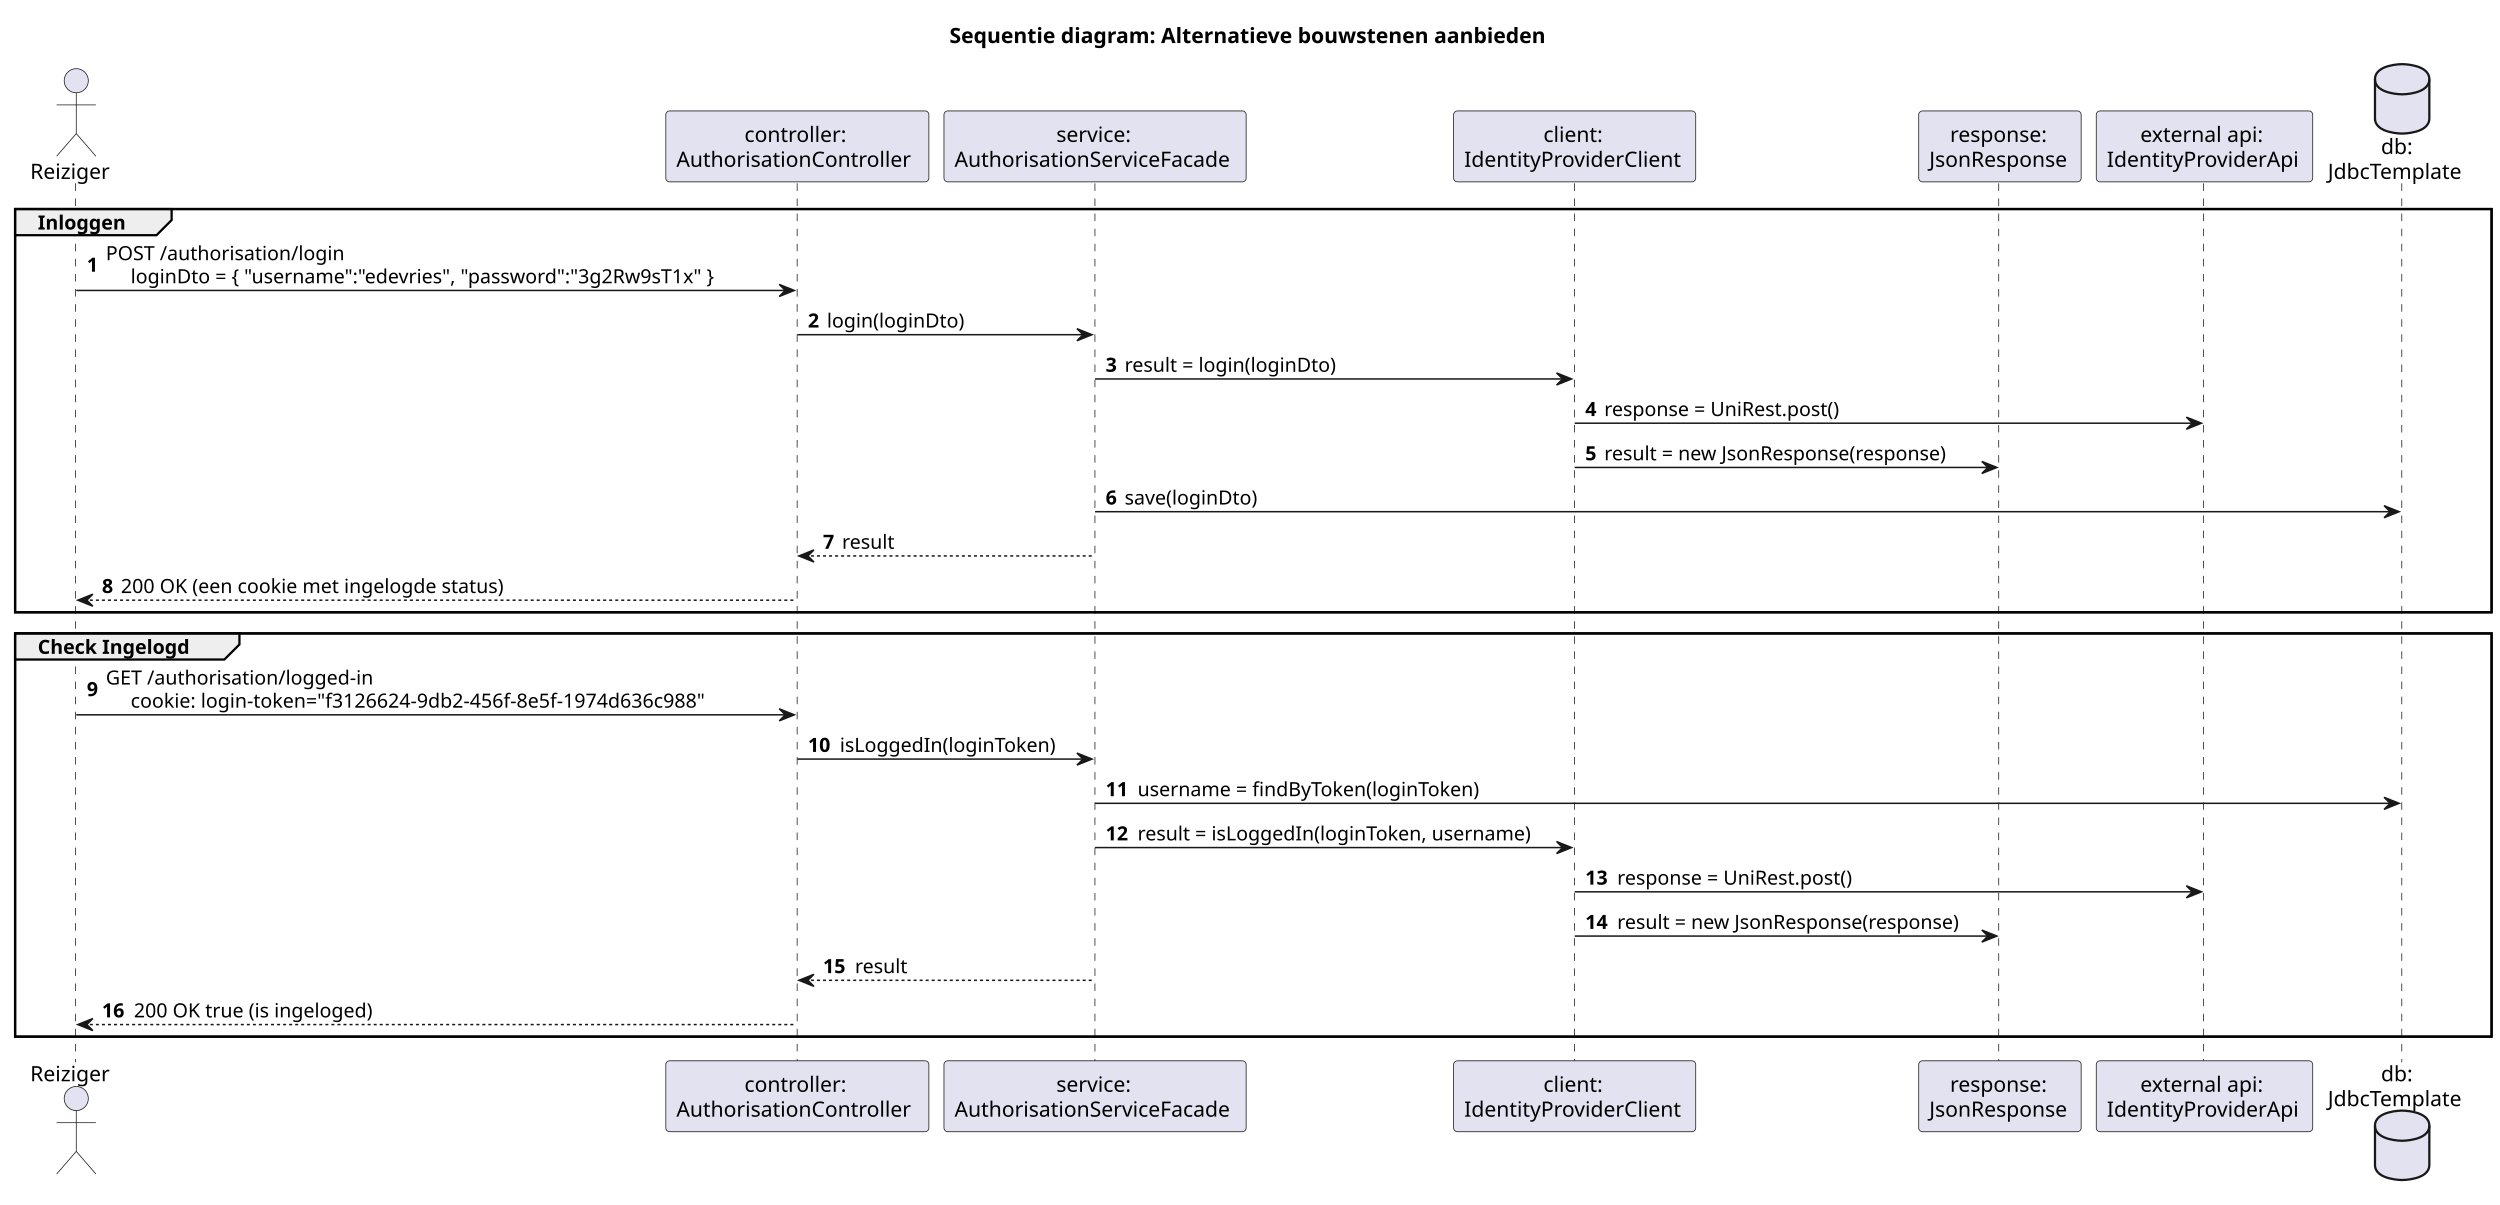
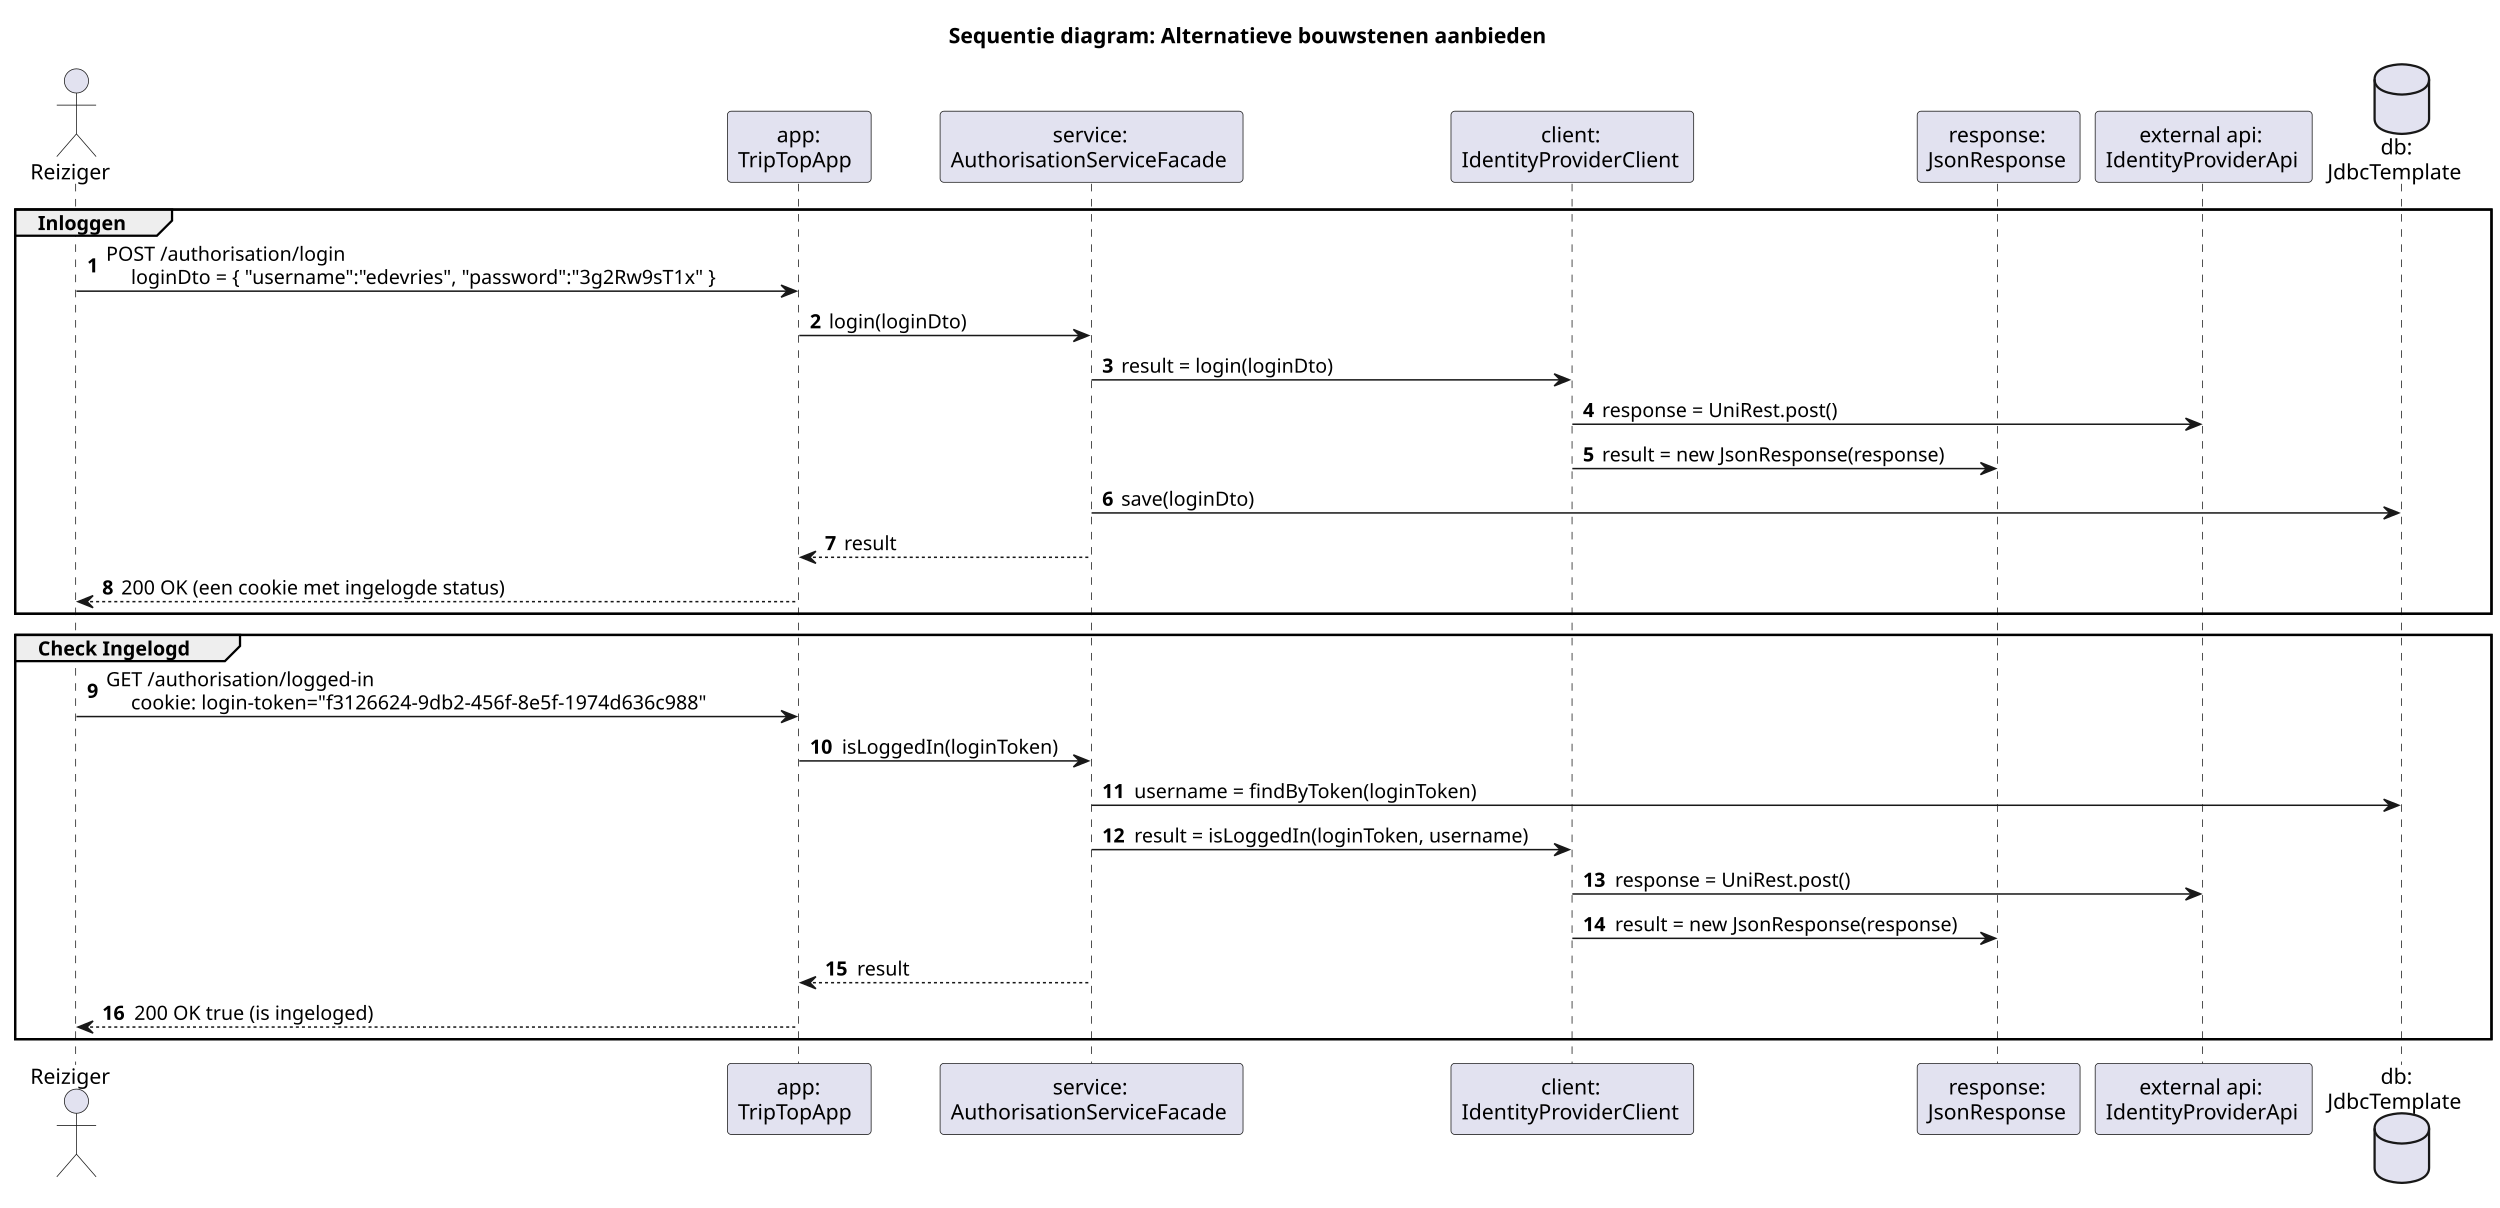
- <svg xmlns="http://www.w3.org/2000/svg" contentStyleType="text/css" height="798px" preserveAspectRatio="none" style="width:1656px;height:798px;background:#FFFFFF;" version="1.1" viewBox="0 0 1656 798" width="1656px" zoomAndPan="magnify">
+ <svg xmlns="http://www.w3.org/2000/svg" contentStyleType="text/css" height="798px" preserveAspectRatio="none" style="width:1652px;height:798px;background:#FFFFFF;" version="1.1" viewBox="0 0 1652 798" width="1652px" zoomAndPan="magnify">
  <defs />
  <g>
-     <text fill="#000000" font-family="sans-serif" font-size="14" font-weight="bold" lengthAdjust="spacing" textLength="401.584" x="628.928" y="28.535">Sequentie diagram: Alternatieve bouwstenen aanbieden</text>
-     <rect fill="none" height="267.106" style="stroke:#000000;stroke-width:1.5;" width="1640.44" x="10" y="138.465" />
-     <rect fill="none" height="267.106" style="stroke:#000000;stroke-width:1.5;" width="1640.44" x="10" y="419.57" />
+     <text fill="#000000" font-family="sans-serif" font-size="14" font-weight="bold" lengthAdjust="spacing" textLength="401.584" x="626.897" y="28.535">Sequentie diagram: Alternatieve bouwstenen aanbieden</text>
+     <rect fill="none" height="267.106" style="stroke:#000000;stroke-width:1.5;" width="1636.378" x="10" y="138.465" />
+     <rect fill="none" height="267.106" style="stroke:#000000;stroke-width:1.5;" width="1636.378" x="10" y="419.57" />
    <line style="stroke:#181818;stroke-width:0.5;stroke-dasharray:5.0,5.0;" x1="50" x2="50" y1="121.465" y2="703.676" />
-     <line style="stroke:#181818;stroke-width:0.5;stroke-dasharray:5.0,5.0;" x1="528.033" x2="528.033" y1="121.465" y2="703.676" />
-     <line style="stroke:#181818;stroke-width:0.5;stroke-dasharray:5.0,5.0;" x1="725.281" x2="725.281" y1="121.465" y2="703.676" />
-     <line style="stroke:#181818;stroke-width:0.5;stroke-dasharray:5.0,5.0;" x1="1042.875" x2="1042.875" y1="121.465" y2="703.676" />
-     <line style="stroke:#181818;stroke-width:0.5;stroke-dasharray:5.0,5.0;" x1="1323.955" x2="1323.955" y1="121.465" y2="703.676" />
-     <line style="stroke:#181818;stroke-width:0.5;stroke-dasharray:5.0,5.0;" x1="1459.56" x2="1459.56" y1="121.465" y2="703.676" />
-     <line style="stroke:#181818;stroke-width:0.5;stroke-dasharray:5.0,5.0;" x1="1590.943" x2="1590.943" y1="121.465" y2="703.676" />
+     <line style="stroke:#181818;stroke-width:0.5;stroke-dasharray:5.0,5.0;" x1="527.665" x2="527.665" y1="121.465" y2="703.676" />
+     <line style="stroke:#181818;stroke-width:0.5;stroke-dasharray:5.0,5.0;" x1="721.219" x2="721.219" y1="121.465" y2="703.676" />
+     <line style="stroke:#181818;stroke-width:0.5;stroke-dasharray:5.0,5.0;" x1="1038.813" x2="1038.813" y1="121.465" y2="703.676" />
+     <line style="stroke:#181818;stroke-width:0.5;stroke-dasharray:5.0,5.0;" x1="1319.893" x2="1319.893" y1="121.465" y2="703.676" />
+     <line style="stroke:#181818;stroke-width:0.5;stroke-dasharray:5.0,5.0;" x1="1455.498" x2="1455.498" y1="121.465" y2="703.676" />
+     <line style="stroke:#181818;stroke-width:0.5;stroke-dasharray:5.0,5.0;" x1="1586.881" x2="1586.881" y1="121.465" y2="703.676" />
    <text fill="#000000" font-family="sans-serif" font-size="14" lengthAdjust="spacing" textLength="55.029" x="20" y="118.512">Reiziger</text>
    <ellipse cx="50.515" cy="53.477" fill="#E2E2F0" rx="8" ry="8" style="stroke:#181818;stroke-width:0.5;" />
    <path d="M50.515,61.477 L50.515,88.477 M37.515,69.477 L63.515,69.477 M50.515,88.477 L37.515,103.477 M50.515,88.477 L63.515,103.477 " fill="none" style="stroke:#181818;stroke-width:0.5;" />
    <text fill="#000000" font-family="sans-serif" font-size="14" lengthAdjust="spacing" textLength="55.029" x="20" y="716.211">Reiziger</text>
    <ellipse cx="50.515" cy="727.664" fill="#E2E2F0" rx="8" ry="8" style="stroke:#181818;stroke-width:0.5;" />
    <path d="M50.515,735.664 L50.515,762.664 M37.515,743.664 L63.515,743.664 M50.515,762.664 L37.515,777.664 M50.515,762.664 L63.515,777.664 " fill="none" style="stroke:#181818;stroke-width:0.5;" />
-     <rect fill="#E2E2F0" height="46.977" rx="2.5" ry="2.5" style="stroke:#181818;stroke-width:0.5;" width="174.248" x="441.033" y="73.488" />
-     <text fill="#000000" font-family="sans-serif" font-size="14" lengthAdjust="spacing" textLength="70.075" x="493.12" y="94.023">controller:</text>
-     <text fill="#000000" font-family="sans-serif" font-size="14" lengthAdjust="spacing" textLength="160.248" x="448.033" y="110.512">AuthorisationController</text>
-     <rect fill="#E2E2F0" height="46.977" rx="2.5" ry="2.5" style="stroke:#181818;stroke-width:0.5;" width="174.248" x="441.033" y="702.676" />
-     <text fill="#000000" font-family="sans-serif" font-size="14" lengthAdjust="spacing" textLength="70.075" x="493.12" y="723.211">controller:</text>
-     <text fill="#000000" font-family="sans-serif" font-size="14" lengthAdjust="spacing" textLength="160.248" x="448.033" y="739.699">AuthorisationController</text>
-     <rect fill="#E2E2F0" height="46.977" rx="2.5" ry="2.5" style="stroke:#181818;stroke-width:0.5;" width="200.17" x="625.281" y="73.488" />
-     <text fill="#000000" font-family="sans-serif" font-size="14" lengthAdjust="spacing" textLength="51.358" x="699.687" y="94.023">service:</text>
-     <text fill="#000000" font-family="sans-serif" font-size="14" lengthAdjust="spacing" textLength="186.17" x="632.281" y="110.512">AuthorisationServiceFacade</text>
-     <rect fill="#E2E2F0" height="46.977" rx="2.5" ry="2.5" style="stroke:#181818;stroke-width:0.5;" width="200.17" x="625.281" y="702.676" />
-     <text fill="#000000" font-family="sans-serif" font-size="14" lengthAdjust="spacing" textLength="51.358" x="699.687" y="723.211">service:</text>
-     <text fill="#000000" font-family="sans-serif" font-size="14" lengthAdjust="spacing" textLength="186.17" x="632.281" y="739.699">AuthorisationServiceFacade</text>
-     <rect fill="#E2E2F0" height="46.977" rx="2.5" ry="2.5" style="stroke:#181818;stroke-width:0.5;" width="160.371" x="962.875" y="73.488" />
-     <text fill="#000000" font-family="sans-serif" font-size="14" lengthAdjust="spacing" textLength="41.419" x="1022.351" y="94.023">client:</text>
-     <text fill="#000000" font-family="sans-serif" font-size="14" lengthAdjust="spacing" textLength="146.371" x="969.875" y="110.512">IdentityProviderClient</text>
-     <rect fill="#E2E2F0" height="46.977" rx="2.5" ry="2.5" style="stroke:#181818;stroke-width:0.5;" width="160.371" x="962.875" y="702.676" />
-     <text fill="#000000" font-family="sans-serif" font-size="14" lengthAdjust="spacing" textLength="41.419" x="1022.351" y="723.211">client:</text>
-     <text fill="#000000" font-family="sans-serif" font-size="14" lengthAdjust="spacing" textLength="146.371" x="969.875" y="739.699">IdentityProviderClient</text>
-     <rect fill="#E2E2F0" height="46.977" rx="2.5" ry="2.5" style="stroke:#181818;stroke-width:0.5;" width="107.605" x="1270.955" y="73.488" />
-     <text fill="#000000" font-family="sans-serif" font-size="14" lengthAdjust="spacing" textLength="66.131" x="1291.692" y="94.023">response:</text>
-     <text fill="#000000" font-family="sans-serif" font-size="14" lengthAdjust="spacing" textLength="93.605" x="1277.955" y="110.512">JsonResponse</text>
-     <rect fill="#E2E2F0" height="46.977" rx="2.5" ry="2.5" style="stroke:#181818;stroke-width:0.5;" width="107.605" x="1270.955" y="702.676" />
-     <text fill="#000000" font-family="sans-serif" font-size="14" lengthAdjust="spacing" textLength="66.131" x="1291.692" y="723.211">response:</text>
-     <text fill="#000000" font-family="sans-serif" font-size="14" lengthAdjust="spacing" textLength="93.605" x="1277.955" y="739.699">JsonResponse</text>
-     <rect fill="#E2E2F0" height="46.977" rx="2.5" ry="2.5" style="stroke:#181818;stroke-width:0.5;" width="143.384" x="1388.56" y="73.488" />
-     <text fill="#000000" font-family="sans-serif" font-size="14" lengthAdjust="spacing" textLength="85.066" x="1417.718" y="94.023">external api:</text>
-     <text fill="#000000" font-family="sans-serif" font-size="14" lengthAdjust="spacing" textLength="129.384" x="1395.56" y="110.512">IdentityProviderApi</text>
-     <rect fill="#E2E2F0" height="46.977" rx="2.5" ry="2.5" style="stroke:#181818;stroke-width:0.5;" width="143.384" x="1388.56" y="702.676" />
-     <text fill="#000000" font-family="sans-serif" font-size="14" lengthAdjust="spacing" textLength="85.066" x="1417.718" y="723.211">external api:</text>
-     <text fill="#000000" font-family="sans-serif" font-size="14" lengthAdjust="spacing" textLength="129.384" x="1395.56" y="739.699">IdentityProviderApi</text>
-     <text fill="#000000" font-family="sans-serif" font-size="14" lengthAdjust="spacing" textLength="22.053" x="1577.166" y="102.023">db:</text>
-     <text fill="#000000" font-family="sans-serif" font-size="14" lengthAdjust="spacing" textLength="92.497" x="1541.943" y="118.512">JdbcTemplate</text>
-     <path d="M1573.192,52.488 C1573.192,42.488 1591.192,42.488 1591.192,42.488 C1591.192,42.488 1609.192,42.488 1609.192,52.488 L1609.192,78.488 C1609.192,88.488 1591.192,88.488 1591.192,88.488 C1591.192,88.488 1573.192,88.488 1573.192,78.488 L1573.192,52.488 " fill="#E2E2F0" style="stroke:#181818;stroke-width:1.5;" />
-     <path d="M1573.192,52.488 C1573.192,62.488 1591.192,62.488 1591.192,62.488 C1591.192,62.488 1609.192,62.488 1609.192,52.488 " fill="none" style="stroke:#181818;stroke-width:1.5;" />
-     <text fill="#000000" font-family="sans-serif" font-size="14" lengthAdjust="spacing" textLength="22.053" x="1577.166" y="716.211">db:</text>
-     <text fill="#000000" font-family="sans-serif" font-size="14" lengthAdjust="spacing" textLength="92.497" x="1541.943" y="732.699">JdbcTemplate</text>
-     <path d="M1573.192,745.652 C1573.192,735.652 1591.192,735.652 1591.192,735.652 C1591.192,735.652 1609.192,735.652 1609.192,745.652 L1609.192,771.652 C1609.192,781.652 1591.192,781.652 1591.192,781.652 C1591.192,781.652 1573.192,781.652 1573.192,771.652 L1573.192,745.652 " fill="#E2E2F0" style="stroke:#181818;stroke-width:1.5;" />
-     <path d="M1573.192,745.652 C1573.192,755.652 1591.192,755.652 1591.192,755.652 C1591.192,755.652 1609.192,755.652 1609.192,745.652 " fill="none" style="stroke:#181818;stroke-width:1.5;" />
+     <rect fill="#E2E2F0" height="46.977" rx="2.5" ry="2.5" style="stroke:#181818;stroke-width:0.5;" width="94.985" x="480.665" y="73.488" />
+     <text fill="#000000" font-family="sans-serif" font-size="14" lengthAdjust="spacing" textLength="29.784" x="513.265" y="94.023">app:</text>
+     <text fill="#000000" font-family="sans-serif" font-size="14" lengthAdjust="spacing" textLength="80.985" x="487.665" y="110.512">TripTopApp</text>
+     <rect fill="#E2E2F0" height="46.977" rx="2.5" ry="2.5" style="stroke:#181818;stroke-width:0.5;" width="94.985" x="480.665" y="702.676" />
+     <text fill="#000000" font-family="sans-serif" font-size="14" lengthAdjust="spacing" textLength="29.784" x="513.265" y="723.211">app:</text>
+     <text fill="#000000" font-family="sans-serif" font-size="14" lengthAdjust="spacing" textLength="80.985" x="487.665" y="739.699">TripTopApp</text>
+     <rect fill="#E2E2F0" height="46.977" rx="2.5" ry="2.5" style="stroke:#181818;stroke-width:0.5;" width="200.17" x="621.219" y="73.488" />
+     <text fill="#000000" font-family="sans-serif" font-size="14" lengthAdjust="spacing" textLength="51.358" x="695.625" y="94.023">service:</text>
+     <text fill="#000000" font-family="sans-serif" font-size="14" lengthAdjust="spacing" textLength="186.17" x="628.219" y="110.512">AuthorisationServiceFacade</text>
+     <rect fill="#E2E2F0" height="46.977" rx="2.5" ry="2.5" style="stroke:#181818;stroke-width:0.5;" width="200.17" x="621.219" y="702.676" />
+     <text fill="#000000" font-family="sans-serif" font-size="14" lengthAdjust="spacing" textLength="51.358" x="695.625" y="723.211">service:</text>
+     <text fill="#000000" font-family="sans-serif" font-size="14" lengthAdjust="spacing" textLength="186.17" x="628.219" y="739.699">AuthorisationServiceFacade</text>
+     <rect fill="#E2E2F0" height="46.977" rx="2.5" ry="2.5" style="stroke:#181818;stroke-width:0.5;" width="160.371" x="958.813" y="73.488" />
+     <text fill="#000000" font-family="sans-serif" font-size="14" lengthAdjust="spacing" textLength="41.419" x="1018.289" y="94.023">client:</text>
+     <text fill="#000000" font-family="sans-serif" font-size="14" lengthAdjust="spacing" textLength="146.371" x="965.813" y="110.512">IdentityProviderClient</text>
+     <rect fill="#E2E2F0" height="46.977" rx="2.5" ry="2.5" style="stroke:#181818;stroke-width:0.5;" width="160.371" x="958.813" y="702.676" />
+     <text fill="#000000" font-family="sans-serif" font-size="14" lengthAdjust="spacing" textLength="41.419" x="1018.289" y="723.211">client:</text>
+     <text fill="#000000" font-family="sans-serif" font-size="14" lengthAdjust="spacing" textLength="146.371" x="965.813" y="739.699">IdentityProviderClient</text>
+     <rect fill="#E2E2F0" height="46.977" rx="2.5" ry="2.5" style="stroke:#181818;stroke-width:0.5;" width="107.605" x="1266.893" y="73.488" />
+     <text fill="#000000" font-family="sans-serif" font-size="14" lengthAdjust="spacing" textLength="66.131" x="1287.63" y="94.023">response:</text>
+     <text fill="#000000" font-family="sans-serif" font-size="14" lengthAdjust="spacing" textLength="93.605" x="1273.893" y="110.512">JsonResponse</text>
+     <rect fill="#E2E2F0" height="46.977" rx="2.5" ry="2.5" style="stroke:#181818;stroke-width:0.5;" width="107.605" x="1266.893" y="702.676" />
+     <text fill="#000000" font-family="sans-serif" font-size="14" lengthAdjust="spacing" textLength="66.131" x="1287.63" y="723.211">response:</text>
+     <text fill="#000000" font-family="sans-serif" font-size="14" lengthAdjust="spacing" textLength="93.605" x="1273.893" y="739.699">JsonResponse</text>
+     <rect fill="#E2E2F0" height="46.977" rx="2.5" ry="2.5" style="stroke:#181818;stroke-width:0.5;" width="143.384" x="1384.498" y="73.488" />
+     <text fill="#000000" font-family="sans-serif" font-size="14" lengthAdjust="spacing" textLength="85.066" x="1413.656" y="94.023">external api:</text>
+     <text fill="#000000" font-family="sans-serif" font-size="14" lengthAdjust="spacing" textLength="129.384" x="1391.498" y="110.512">IdentityProviderApi</text>
+     <rect fill="#E2E2F0" height="46.977" rx="2.5" ry="2.5" style="stroke:#181818;stroke-width:0.5;" width="143.384" x="1384.498" y="702.676" />
+     <text fill="#000000" font-family="sans-serif" font-size="14" lengthAdjust="spacing" textLength="85.066" x="1413.656" y="723.211">external api:</text>
+     <text fill="#000000" font-family="sans-serif" font-size="14" lengthAdjust="spacing" textLength="129.384" x="1391.498" y="739.699">IdentityProviderApi</text>
+     <text fill="#000000" font-family="sans-serif" font-size="14" lengthAdjust="spacing" textLength="22.053" x="1573.103" y="102.023">db:</text>
+     <text fill="#000000" font-family="sans-serif" font-size="14" lengthAdjust="spacing" textLength="92.497" x="1537.881" y="118.512">JdbcTemplate</text>
+     <path d="M1569.13,52.488 C1569.13,42.488 1587.13,42.488 1587.13,42.488 C1587.13,42.488 1605.13,42.488 1605.13,52.488 L1605.13,78.488 C1605.13,88.488 1587.13,88.488 1587.13,88.488 C1587.13,88.488 1569.13,88.488 1569.13,78.488 L1569.13,52.488 " fill="#E2E2F0" style="stroke:#181818;stroke-width:1.5;" />
+     <path d="M1569.13,52.488 C1569.13,62.488 1587.13,62.488 1587.13,62.488 C1587.13,62.488 1605.13,62.488 1605.13,52.488 " fill="none" style="stroke:#181818;stroke-width:1.5;" />
+     <text fill="#000000" font-family="sans-serif" font-size="14" lengthAdjust="spacing" textLength="22.053" x="1573.103" y="716.211">db:</text>
+     <text fill="#000000" font-family="sans-serif" font-size="14" lengthAdjust="spacing" textLength="92.497" x="1537.881" y="732.699">JdbcTemplate</text>
+     <path d="M1569.13,745.652 C1569.13,735.652 1587.13,735.652 1587.13,735.652 C1587.13,735.652 1605.13,735.652 1605.13,745.652 L1605.13,771.652 C1605.13,781.652 1587.13,781.652 1587.13,781.652 C1587.13,781.652 1569.13,781.652 1569.13,771.652 L1569.13,745.652 " fill="#E2E2F0" style="stroke:#181818;stroke-width:1.5;" />
+     <path d="M1569.13,745.652 C1569.13,755.652 1587.13,755.652 1587.13,755.652 C1587.13,755.652 1605.13,755.652 1605.13,745.652 " fill="none" style="stroke:#181818;stroke-width:1.5;" />
    <path d="M10,138.465 L113.684,138.465 L113.684,145.775 L103.684,155.775 L10,155.775 L10,138.465 " fill="#EEEEEE" style="stroke:#000000;stroke-width:1.5;" />
-     <rect fill="none" height="267.106" style="stroke:#000000;stroke-width:1.5;" width="1640.44" x="10" y="138.465" />
+     <rect fill="none" height="267.106" style="stroke:#000000;stroke-width:1.5;" width="1636.378" x="10" y="138.465" />
    <text fill="#000000" font-family="sans-serif" font-size="13" font-weight="bold" lengthAdjust="spacing" textLength="58.684" x="25" y="152.033">Inloggen</text>
    <polygon fill="#181818" points="516.157,188.397,526.157,192.397,516.157,196.397,520.157,192.397" style="stroke:#181818;stroke-width:1.0;" />
    <line style="stroke:#181818;stroke-width:1.0;" x1="50.515" x2="522.157" y1="192.397" y2="192.397" />
    <text fill="#000000" font-family="sans-serif" font-size="13" font-weight="bold" lengthAdjust="spacing" textLength="8.576" x="57.515" y="179.999">1</text>
    <text fill="#000000" font-family="sans-serif" font-size="13" lengthAdjust="spacing" textLength="165.648" x="70.09" y="172.344">POST /authorisation/login</text>
    <text fill="#000000" font-family="sans-serif" font-size="13" lengthAdjust="spacing" textLength="401.191" x="86.543" y="187.654">loginDto = { "username":"edevries", "password":"3g2Rw9sT1x" }</text>
-     <polygon fill="#181818" points="713.366,217.707,723.366,221.707,713.366,225.707,717.366,221.707" style="stroke:#181818;stroke-width:1.0;" />
-     <line style="stroke:#181818;stroke-width:1.0;" x1="528.157" x2="719.366" y1="221.707" y2="221.707" />
+     <polygon fill="#181818" points="709.304,217.707,719.304,221.707,709.304,225.707,713.304,221.707" style="stroke:#181818;stroke-width:1.0;" />
+     <line style="stroke:#181818;stroke-width:1.0;" x1="528.157" x2="715.304" y1="221.707" y2="221.707" />
    <text fill="#000000" font-family="sans-serif" font-size="13" font-weight="bold" lengthAdjust="spacing" textLength="8.576" x="535.157" y="216.965">2</text>
    <text fill="#000000" font-family="sans-serif" font-size="13" lengthAdjust="spacing" textLength="94.39" x="547.733" y="216.965">login(loginDto)</text>
-     <polygon fill="#181818" points="1031.061,247.018,1041.061,251.018,1031.061,255.018,1035.061,251.018" style="stroke:#181818;stroke-width:1.0;" />
-     <line style="stroke:#181818;stroke-width:1.0;" x1="725.366" x2="1037.061" y1="251.018" y2="251.018" />
-     <text fill="#000000" font-family="sans-serif" font-size="13" font-weight="bold" lengthAdjust="spacing" textLength="8.576" x="732.366" y="246.275">3</text>
-     <text fill="#000000" font-family="sans-serif" font-size="13" lengthAdjust="spacing" textLength="148.827" x="744.942" y="246.275">result = login(loginDto)</text>
-     <polygon fill="#181818" points="1448.252,276.328,1458.252,280.328,1448.252,284.328,1452.252,280.328" style="stroke:#181818;stroke-width:1.0;" />
-     <line style="stroke:#181818;stroke-width:1.0;" x1="1043.061" x2="1454.252" y1="280.328" y2="280.328" />
-     <text fill="#000000" font-family="sans-serif" font-size="13" font-weight="bold" lengthAdjust="spacing" textLength="8.576" x="1050.061" y="275.586">4</text>
-     <text fill="#000000" font-family="sans-serif" font-size="13" lengthAdjust="spacing" textLength="163.865" x="1062.636" y="275.586">response = UniRest.post()</text>
-     <polygon fill="#181818" points="1312.757,305.639,1322.757,309.639,1312.757,313.639,1316.757,309.639" style="stroke:#181818;stroke-width:1.0;" />
-     <line style="stroke:#181818;stroke-width:1.0;" x1="1043.061" x2="1318.757" y1="309.639" y2="309.639" />
-     <text fill="#000000" font-family="sans-serif" font-size="13" font-weight="bold" lengthAdjust="spacing" textLength="8.576" x="1050.061" y="304.897">5</text>
-     <text fill="#000000" font-family="sans-serif" font-size="13" lengthAdjust="spacing" textLength="236.545" x="1062.636" y="304.897">result = new JsonResponse(response)</text>
-     <polygon fill="#181818" points="1579.192,334.949,1589.192,338.949,1579.192,342.949,1583.192,338.949" style="stroke:#181818;stroke-width:1.0;" />
-     <line style="stroke:#181818;stroke-width:1.0;" x1="725.366" x2="1585.192" y1="338.949" y2="338.949" />
-     <text fill="#000000" font-family="sans-serif" font-size="13" font-weight="bold" lengthAdjust="spacing" textLength="8.576" x="732.366" y="334.207">6</text>
-     <text fill="#000000" font-family="sans-serif" font-size="13" lengthAdjust="spacing" textLength="90.492" x="744.942" y="334.207">save(loginDto)</text>
+     <polygon fill="#181818" points="1026.998,247.018,1036.998,251.018,1026.998,255.018,1030.998,251.018" style="stroke:#181818;stroke-width:1.0;" />
+     <line style="stroke:#181818;stroke-width:1.0;" x1="721.304" x2="1032.998" y1="251.018" y2="251.018" />
+     <text fill="#000000" font-family="sans-serif" font-size="13" font-weight="bold" lengthAdjust="spacing" textLength="8.576" x="728.304" y="246.275">3</text>
+     <text fill="#000000" font-family="sans-serif" font-size="13" lengthAdjust="spacing" textLength="148.827" x="740.88" y="246.275">result = login(loginDto)</text>
+     <polygon fill="#181818" points="1444.189,276.328,1454.189,280.328,1444.189,284.328,1448.189,280.328" style="stroke:#181818;stroke-width:1.0;" />
+     <line style="stroke:#181818;stroke-width:1.0;" x1="1038.998" x2="1450.189" y1="280.328" y2="280.328" />
+     <text fill="#000000" font-family="sans-serif" font-size="13" font-weight="bold" lengthAdjust="spacing" textLength="8.576" x="1045.998" y="275.586">4</text>
+     <text fill="#000000" font-family="sans-serif" font-size="13" lengthAdjust="spacing" textLength="163.865" x="1058.574" y="275.586">response = UniRest.post()</text>
+     <polygon fill="#181818" points="1308.695,305.639,1318.695,309.639,1308.695,313.639,1312.695,309.639" style="stroke:#181818;stroke-width:1.0;" />
+     <line style="stroke:#181818;stroke-width:1.0;" x1="1038.998" x2="1314.695" y1="309.639" y2="309.639" />
+     <text fill="#000000" font-family="sans-serif" font-size="13" font-weight="bold" lengthAdjust="spacing" textLength="8.576" x="1045.998" y="304.897">5</text>
+     <text fill="#000000" font-family="sans-serif" font-size="13" lengthAdjust="spacing" textLength="236.545" x="1058.574" y="304.897">result = new JsonResponse(response)</text>
+     <polygon fill="#181818" points="1575.13,334.949,1585.13,338.949,1575.13,342.949,1579.13,338.949" style="stroke:#181818;stroke-width:1.0;" />
+     <line style="stroke:#181818;stroke-width:1.0;" x1="721.304" x2="1581.13" y1="338.949" y2="338.949" />
+     <text fill="#000000" font-family="sans-serif" font-size="13" font-weight="bold" lengthAdjust="spacing" textLength="8.576" x="728.304" y="334.207">6</text>
+     <text fill="#000000" font-family="sans-serif" font-size="13" lengthAdjust="spacing" textLength="90.492" x="740.88" y="334.207">save(loginDto)</text>
    <polygon fill="#181818" points="539.157,364.26,529.157,368.26,539.157,372.26,535.157,368.26" style="stroke:#181818;stroke-width:1.0;" />
-     <line style="stroke:#181818;stroke-width:1.0;stroke-dasharray:2.0,2.0;" x1="533.157" x2="724.366" y1="368.26" y2="368.26" />
+     <line style="stroke:#181818;stroke-width:1.0;stroke-dasharray:2.0,2.0;" x1="533.157" x2="720.304" y1="368.26" y2="368.26" />
    <text fill="#000000" font-family="sans-serif" font-size="13" font-weight="bold" lengthAdjust="spacing" textLength="8.576" x="545.157" y="363.518">7</text>
    <text fill="#000000" font-family="sans-serif" font-size="13" lengthAdjust="spacing" textLength="35.877" x="557.733" y="363.518">result</text>
    <polygon fill="#181818" points="61.515,393.57,51.515,397.57,61.515,401.57,57.515,397.57" style="stroke:#181818;stroke-width:1.0;" />
    <line style="stroke:#181818;stroke-width:1.0;stroke-dasharray:2.0,2.0;" x1="55.515" x2="527.157" y1="397.57" y2="397.57" />
    <text fill="#000000" font-family="sans-serif" font-size="13" font-weight="bold" lengthAdjust="spacing" textLength="8.576" x="67.515" y="392.828">8</text>
    <text fill="#000000" font-family="sans-serif" font-size="13" lengthAdjust="spacing" textLength="265.078" x="80.09" y="392.828">200 OK (een cookie met ingelogde status)</text>
    <path d="M10,419.57 L158.606,419.57 L158.606,426.881 L148.606,436.881 L10,436.881 L10,419.57 " fill="#EEEEEE" style="stroke:#000000;stroke-width:1.5;" />
-     <rect fill="none" height="267.106" style="stroke:#000000;stroke-width:1.5;" width="1640.44" x="10" y="419.57" />
+     <rect fill="none" height="267.106" style="stroke:#000000;stroke-width:1.5;" width="1636.378" x="10" y="419.57" />
    <text fill="#000000" font-family="sans-serif" font-size="13" font-weight="bold" lengthAdjust="spacing" textLength="103.606" x="25" y="433.139">Check Ingelogd</text>
    <polygon fill="#181818" points="516.157,469.502,526.157,473.502,516.157,477.502,520.157,473.502" style="stroke:#181818;stroke-width:1.0;" />
    <line style="stroke:#181818;stroke-width:1.0;" x1="50.515" x2="522.157" y1="473.502" y2="473.502" />
    <text fill="#000000" font-family="sans-serif" font-size="13" font-weight="bold" lengthAdjust="spacing" textLength="8.576" x="57.515" y="461.104">9</text>
    <text fill="#000000" font-family="sans-serif" font-size="13" lengthAdjust="spacing" textLength="188.856" x="70.09" y="453.449">GET /authorisation/logged-in</text>
    <text fill="#000000" font-family="sans-serif" font-size="13" lengthAdjust="spacing" textLength="424.614" x="86.543" y="468.76">cookie: login-token="f3126624-9db2-456f-8e5f-1974d636c988"</text>
-     <polygon fill="#181818" points="713.366,498.812,723.366,502.812,713.366,506.812,717.366,502.812" style="stroke:#181818;stroke-width:1.0;" />
-     <line style="stroke:#181818;stroke-width:1.0;" x1="528.157" x2="719.366" y1="502.812" y2="502.812" />
+     <polygon fill="#181818" points="709.304,498.812,719.304,502.812,709.304,506.812,713.304,502.812" style="stroke:#181818;stroke-width:1.0;" />
+     <line style="stroke:#181818;stroke-width:1.0;" x1="528.157" x2="715.304" y1="502.812" y2="502.812" />
    <text fill="#000000" font-family="sans-serif" font-size="13" font-weight="bold" lengthAdjust="spacing" textLength="17.151" x="535.157" y="498.07">10</text>
    <text fill="#000000" font-family="sans-serif" font-size="13" lengthAdjust="spacing" textLength="147.996" x="556.309" y="498.07">isLoggedIn(loginToken)</text>
-     <polygon fill="#181818" points="1579.192,528.123,1589.192,532.123,1579.192,536.123,1583.192,532.123" style="stroke:#181818;stroke-width:1.0;" />
-     <line style="stroke:#181818;stroke-width:1.0;" x1="725.366" x2="1585.192" y1="532.123" y2="532.123" />
-     <text fill="#000000" font-family="sans-serif" font-size="13" font-weight="bold" lengthAdjust="spacing" textLength="17.151" x="732.366" y="527.381">11</text>
-     <text fill="#000000" font-family="sans-serif" font-size="13" lengthAdjust="spacing" textLength="237.859" x="753.518" y="527.381">username = findByToken(loginToken)</text>
-     <polygon fill="#181818" points="1031.061,557.434,1041.061,561.434,1031.061,565.434,1035.061,561.434" style="stroke:#181818;stroke-width:1.0;" />
-     <line style="stroke:#181818;stroke-width:1.0;" x1="725.366" x2="1037.061" y1="561.434" y2="561.434" />
-     <text fill="#000000" font-family="sans-serif" font-size="13" font-weight="bold" lengthAdjust="spacing" textLength="17.151" x="732.366" y="556.691">12</text>
-     <text fill="#000000" font-family="sans-serif" font-size="13" lengthAdjust="spacing" textLength="272.543" x="753.518" y="556.691">result = isLoggedIn(loginToken, username)</text>
-     <polygon fill="#181818" points="1448.252,586.744,1458.252,590.744,1448.252,594.744,1452.252,590.744" style="stroke:#181818;stroke-width:1.0;" />
-     <line style="stroke:#181818;stroke-width:1.0;" x1="1043.061" x2="1454.252" y1="590.744" y2="590.744" />
-     <text fill="#000000" font-family="sans-serif" font-size="13" font-weight="bold" lengthAdjust="spacing" textLength="17.151" x="1050.061" y="586.002">13</text>
-     <text fill="#000000" font-family="sans-serif" font-size="13" lengthAdjust="spacing" textLength="163.865" x="1071.212" y="586.002">response = UniRest.post()</text>
-     <polygon fill="#181818" points="1312.757,616.055,1322.757,620.055,1312.757,624.055,1316.757,620.055" style="stroke:#181818;stroke-width:1.0;" />
-     <line style="stroke:#181818;stroke-width:1.0;" x1="1043.061" x2="1318.757" y1="620.055" y2="620.055" />
-     <text fill="#000000" font-family="sans-serif" font-size="13" font-weight="bold" lengthAdjust="spacing" textLength="17.151" x="1050.061" y="615.312">14</text>
-     <text fill="#000000" font-family="sans-serif" font-size="13" lengthAdjust="spacing" textLength="236.545" x="1071.212" y="615.312">result = new JsonResponse(response)</text>
+     <polygon fill="#181818" points="1575.13,528.123,1585.13,532.123,1575.13,536.123,1579.13,532.123" style="stroke:#181818;stroke-width:1.0;" />
+     <line style="stroke:#181818;stroke-width:1.0;" x1="721.304" x2="1581.13" y1="532.123" y2="532.123" />
+     <text fill="#000000" font-family="sans-serif" font-size="13" font-weight="bold" lengthAdjust="spacing" textLength="17.151" x="728.304" y="527.381">11</text>
+     <text fill="#000000" font-family="sans-serif" font-size="13" lengthAdjust="spacing" textLength="237.859" x="749.456" y="527.381">username = findByToken(loginToken)</text>
+     <polygon fill="#181818" points="1026.998,557.434,1036.998,561.434,1026.998,565.434,1030.998,561.434" style="stroke:#181818;stroke-width:1.0;" />
+     <line style="stroke:#181818;stroke-width:1.0;" x1="721.304" x2="1032.998" y1="561.434" y2="561.434" />
+     <text fill="#000000" font-family="sans-serif" font-size="13" font-weight="bold" lengthAdjust="spacing" textLength="17.151" x="728.304" y="556.691">12</text>
+     <text fill="#000000" font-family="sans-serif" font-size="13" lengthAdjust="spacing" textLength="272.543" x="749.456" y="556.691">result = isLoggedIn(loginToken, username)</text>
+     <polygon fill="#181818" points="1444.189,586.744,1454.189,590.744,1444.189,594.744,1448.189,590.744" style="stroke:#181818;stroke-width:1.0;" />
+     <line style="stroke:#181818;stroke-width:1.0;" x1="1038.998" x2="1450.189" y1="590.744" y2="590.744" />
+     <text fill="#000000" font-family="sans-serif" font-size="13" font-weight="bold" lengthAdjust="spacing" textLength="17.151" x="1045.998" y="586.002">13</text>
+     <text fill="#000000" font-family="sans-serif" font-size="13" lengthAdjust="spacing" textLength="163.865" x="1067.15" y="586.002">response = UniRest.post()</text>
+     <polygon fill="#181818" points="1308.695,616.055,1318.695,620.055,1308.695,624.055,1312.695,620.055" style="stroke:#181818;stroke-width:1.0;" />
+     <line style="stroke:#181818;stroke-width:1.0;" x1="1038.998" x2="1314.695" y1="620.055" y2="620.055" />
+     <text fill="#000000" font-family="sans-serif" font-size="13" font-weight="bold" lengthAdjust="spacing" textLength="17.151" x="1045.998" y="615.312">14</text>
+     <text fill="#000000" font-family="sans-serif" font-size="13" lengthAdjust="spacing" textLength="236.545" x="1067.15" y="615.312">result = new JsonResponse(response)</text>
    <polygon fill="#181818" points="539.157,645.365,529.157,649.365,539.157,653.365,535.157,649.365" style="stroke:#181818;stroke-width:1.0;" />
-     <line style="stroke:#181818;stroke-width:1.0;stroke-dasharray:2.0,2.0;" x1="533.157" x2="724.366" y1="649.365" y2="649.365" />
+     <line style="stroke:#181818;stroke-width:1.0;stroke-dasharray:2.0,2.0;" x1="533.157" x2="720.304" y1="649.365" y2="649.365" />
    <text fill="#000000" font-family="sans-serif" font-size="13" font-weight="bold" lengthAdjust="spacing" textLength="17.151" x="545.157" y="644.623">15</text>
    <text fill="#000000" font-family="sans-serif" font-size="13" lengthAdjust="spacing" textLength="35.877" x="566.309" y="644.623">result</text>
    <polygon fill="#181818" points="61.515,674.676,51.515,678.676,61.515,682.676,57.515,678.676" style="stroke:#181818;stroke-width:1.0;" />
    <line style="stroke:#181818;stroke-width:1.0;stroke-dasharray:2.0,2.0;" x1="55.515" x2="527.157" y1="678.676" y2="678.676" />
    <text fill="#000000" font-family="sans-serif" font-size="13" font-weight="bold" lengthAdjust="spacing" textLength="17.151" x="67.515" y="673.934">16</text>
    <text fill="#000000" font-family="sans-serif" font-size="13" lengthAdjust="spacing" textLength="166.48" x="88.666" y="673.934">200 OK true (is ingeloged)</text>
  </g>
</svg>
